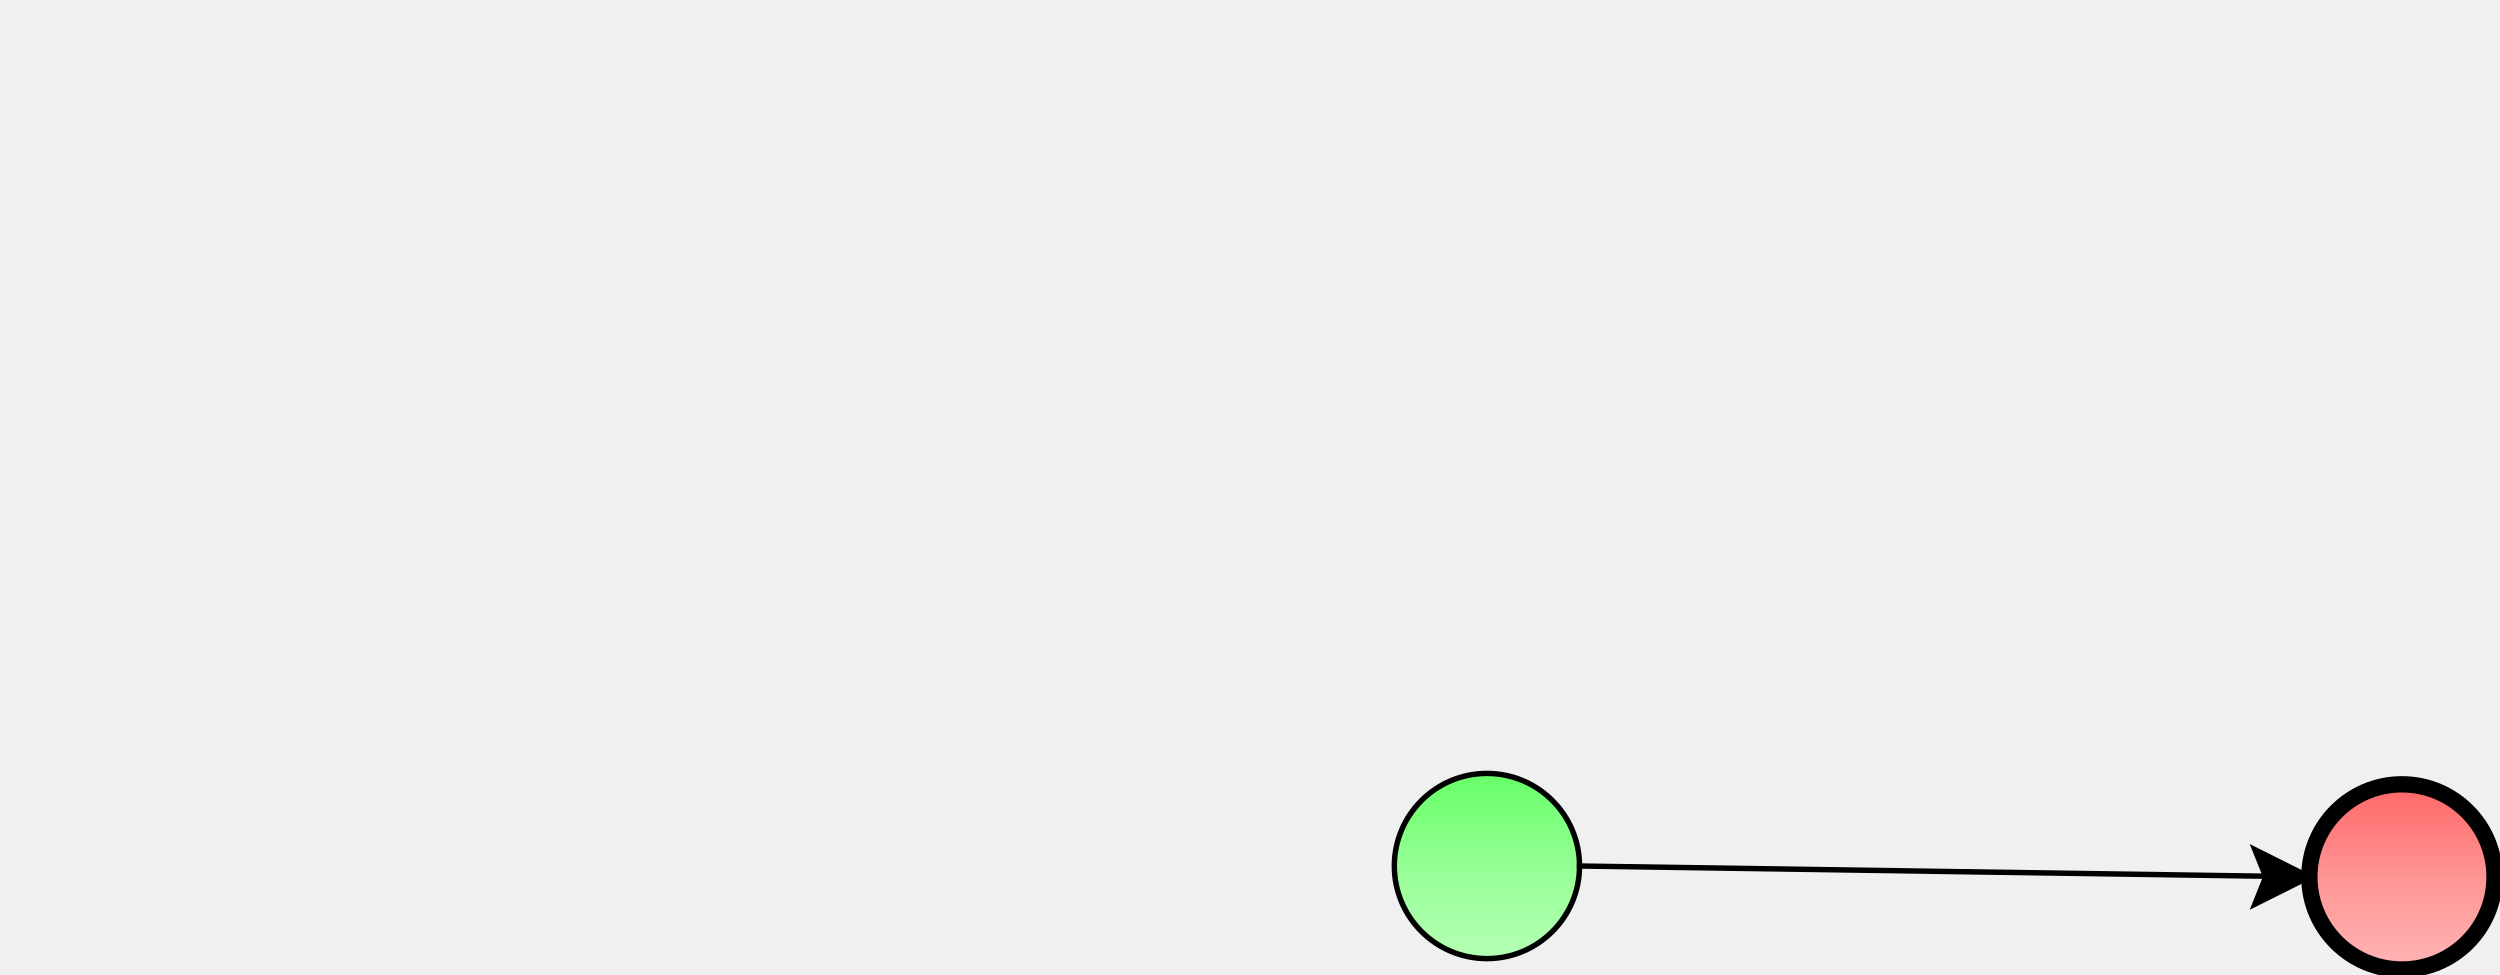
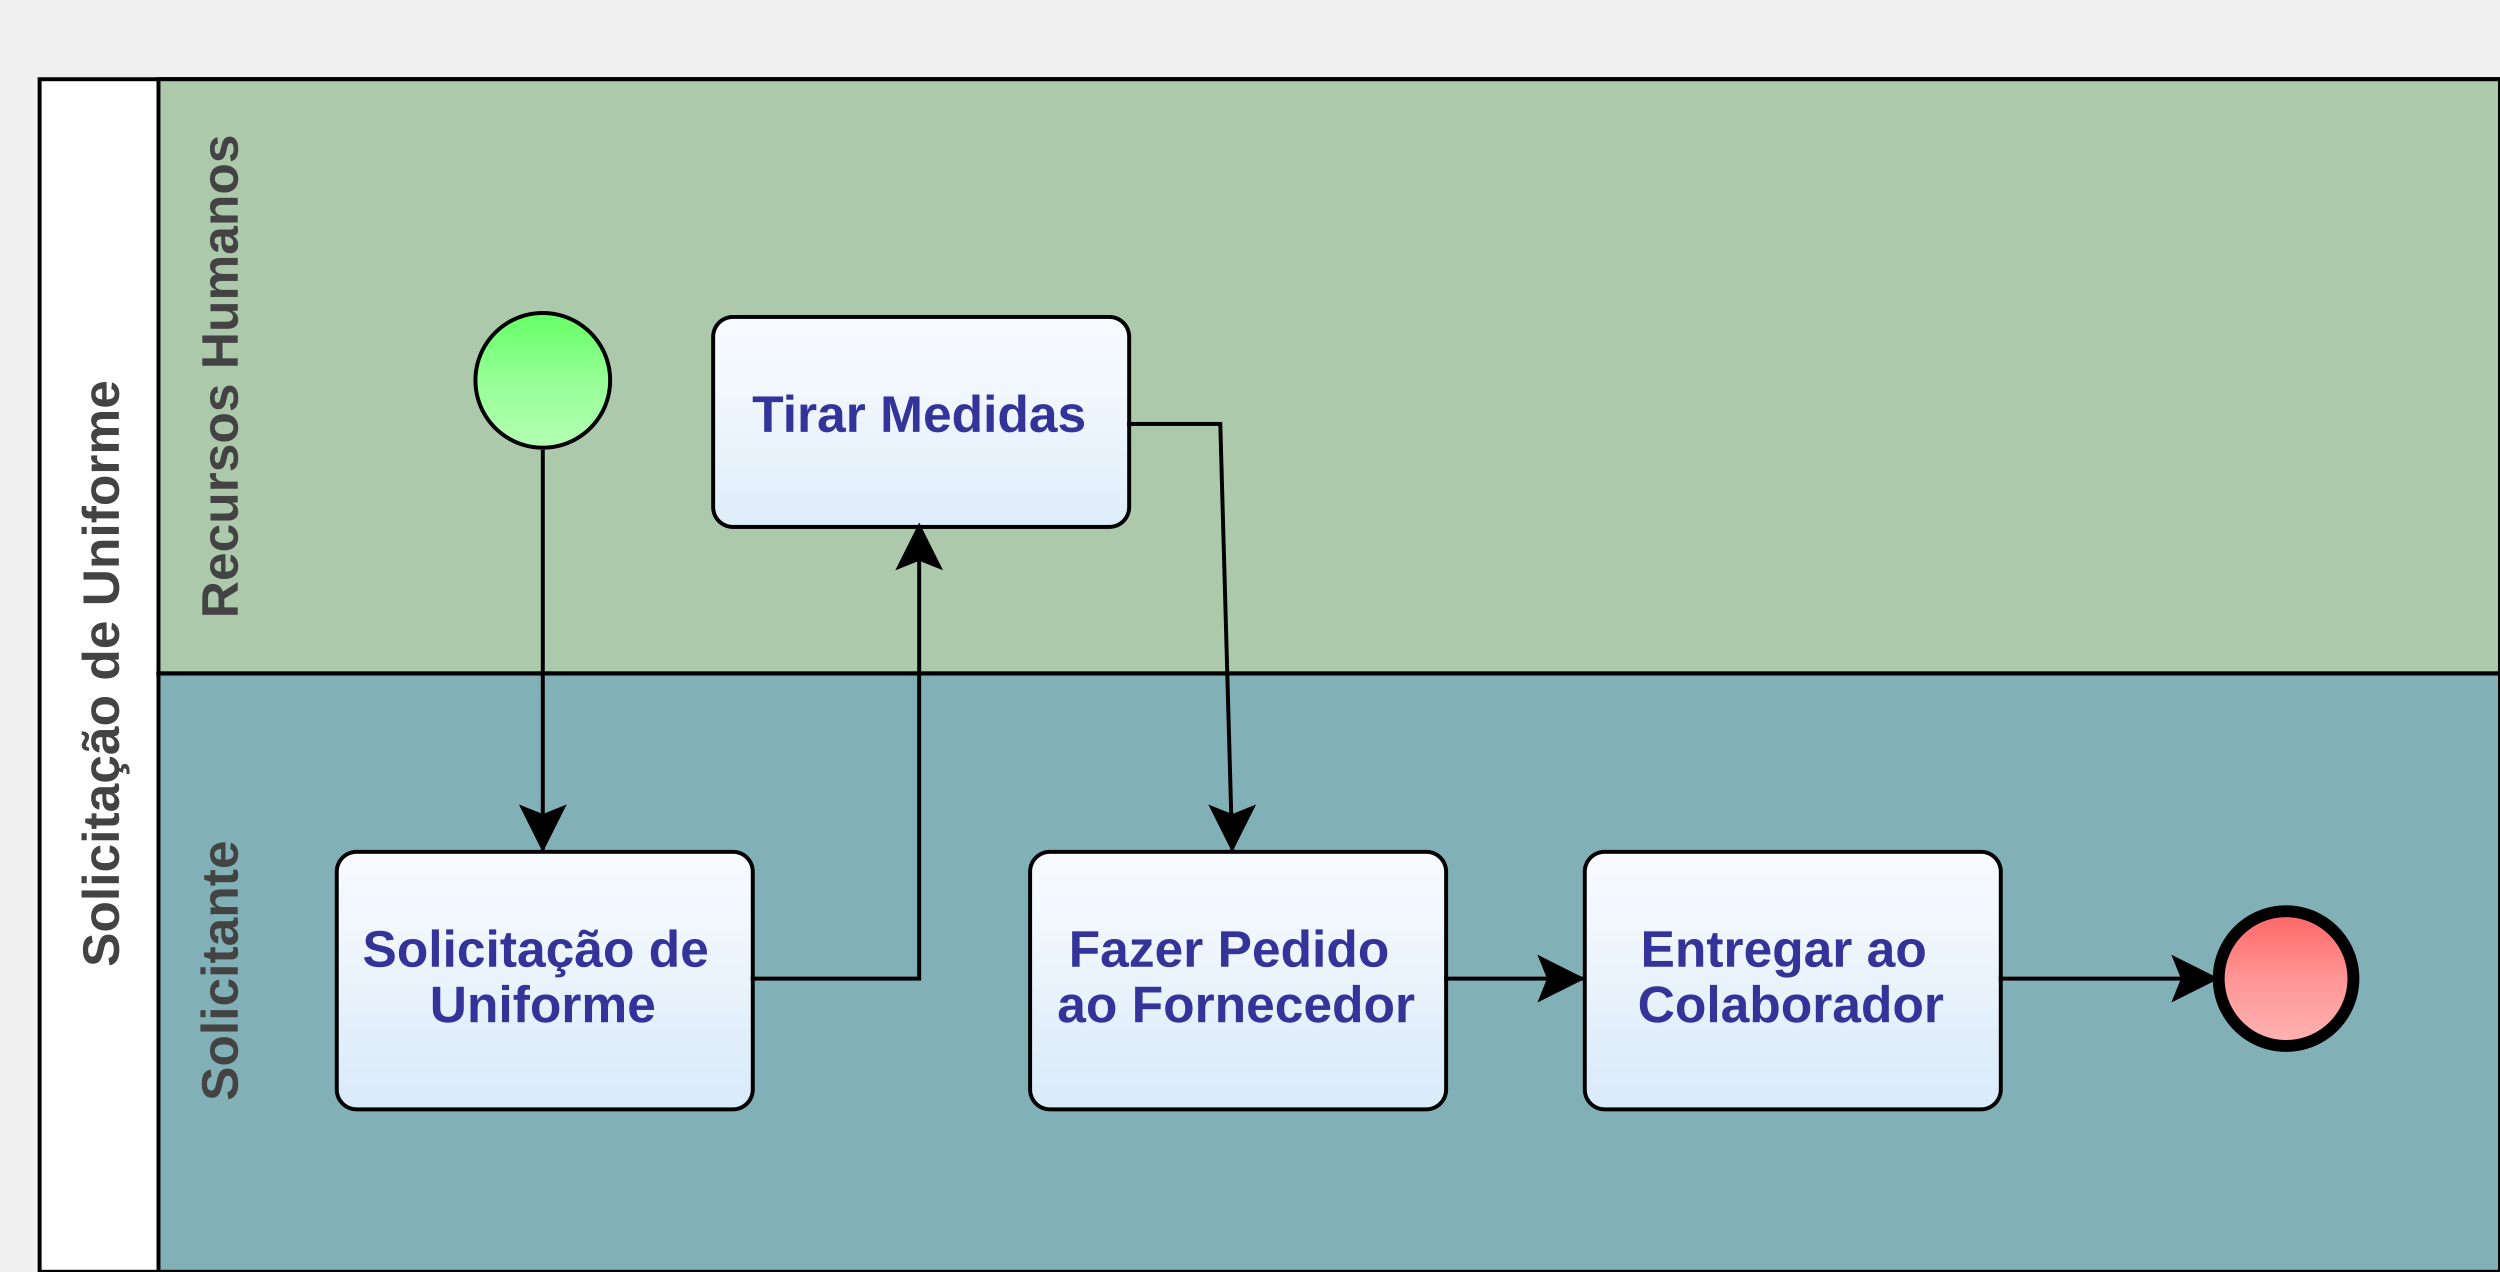
- <svg xmlns="http://www.w3.org/2000/svg" xmlns:xlink="http://www.w3.org/1999/xlink" style="stroke-dasharray:none; shape-rendering:auto; font-family:'Arial'; text-rendering:auto; fill-opacity:1; color-interpolation:auto; color-rendering:auto; font-size:12; fill:black; stroke:black; image-rendering:auto; stroke-miterlimit:10; stroke-linecap:square; stroke-linejoin:miter; font-style:normal; stroke-width:1; stroke-dashoffset:0; font-weight:normal; stroke-opacity:1;" contentScriptType="text/ecmascript" preserveAspectRatio="xMidYMid meet" zoomAndPan="magnify" version="1.0" contentStyleType="text/css" xml:xlink="http://www.w3.org/1999/xlink" width="459" height="179">
+ <svg xmlns="http://www.w3.org/2000/svg" xmlns:xlink="http://www.w3.org/1999/xlink" style="stroke-dasharray:none; shape-rendering:auto; font-family:'Arial'; text-rendering:auto; fill-opacity:1; color-interpolation:auto; color-rendering:auto; font-size:12; fill:black; stroke:black; image-rendering:auto; stroke-miterlimit:10; stroke-linecap:square; stroke-linejoin:miter; font-style:normal; stroke-width:1; stroke-dashoffset:0; font-weight:normal; stroke-opacity:1;" contentScriptType="text/ecmascript" preserveAspectRatio="xMidYMid meet" zoomAndPan="magnify" version="1.0" contentStyleType="text/css" xml:xlink="http://www.w3.org/1999/xlink" width="631" height="321">
+   <rect x="10" y="20" width="621" height="301" ry="0" rx="0" style="stroke:#000000; fill:#FFFFFF" />
+   <rect x="40" y="20" width="591" height="150" ry="0" rx="0" style="stroke:#000000; fill:#ADC9AC" />
+   <g componentSequence="8">
+     <text x="-95" y="46" transform="rotate(270)" text-anchor="middle" style="font-weight:bold;font-size:13px;stroke:none; fill:#434343">
+       <tspan dy="14" x="-95">Recursos Humanos</tspan>
+     </text>
+   </g>
+   <rect x="40" y="170" width="591" height="151" ry="0" rx="0" style="stroke:#000000; fill:#82B0B7" />
+   <g componentSequence="5">
+     <text x="-245" y="46" transform="rotate(270)" text-anchor="middle" style="font-weight:bold;font-size:13px;stroke:none; fill:#434343">
+       <tspan dy="14" x="-245">Solicitante</tspan>
+     </text>
+   </g>
+   <g componentSequence="4">
+     <text x="-170" y="16" transform="rotate(270)" text-anchor="middle" style="font-weight:bold;font-size:13px;stroke:none; fill:#434343">
+       <tspan dy="14" x="-170">Solicitação de Uniforme</tspan>
+     </text>
+   </g>
  <g sequence="1">
-     <ellipse cx="273" cy="159" rx="17" ry="17" stroke-width="1" style="fill:url(#linearGradient66FF6696FF96B6FFB6_2131846254);" stroke="336633" />
+     <ellipse cx="137" cy="96" rx="17" ry="17" stroke-width="1" style="fill:url(#linearGradient66FF6696FF96B6FFB6_1150162714);" stroke="336633" />
  </g>
  <g sequence="2">
-     <ellipse cx="441" cy="161" rx="17" ry="17" stroke-width="3" style="fill:url(#linearGradientFF6666FF9696FFB6B6_1909888508);" stroke="993333" />
+     <ellipse cx="577" cy="247" rx="17" ry="17" stroke-width="3" style="fill:url(#linearGradientFF6666FF9696FFB6B6_1246360059);" stroke="993333" />
  </g>
-   <g componentSequence="3">
-     <text x="367" y="160" style="font-size:10px;font-weight:none;stroke:none; fill:#333399" text-anchor="left" />
+   <g sequence="9">
+     <rect x="85" y="215" width="105" height="65" ry="5" rx="5" style="fill:url(#linearGradientF8FBFEEDF5FCDEEDFAD4E7F8E2E5E9_1316387946);" stroke="191970" />
  </g>
-   <path style="fill:none; stroke:#000000;stroke-width:1" d="M290.0 159.0 L424.0 161.0" />
-   <polygon style="fill:#000000; stroke:#000000;" points=" 414 156 424 161 414 166 416 161" />
+   <g componentSequence="9">
+     <text x="137" y="230" text-anchor="middle" style="font-weight:bold;font-size:13px;stroke:none; fill:#333399">
+       <tspan dy="14" x="137">Solicitação de</tspan>
+       <tspan dy="14" x="137">Uniforme</tspan>
+     </text>
+   </g>
+   <g sequence="11">
+     <rect x="180" y="80" width="105" height="53" ry="5" rx="5" style="fill:url(#linearGradientF8FBFEEDF5FCDEEDFAD4E7F8E2E5E9_192216000);" stroke="191970" />
+   </g>
+   <g componentSequence="11">
+     <text x="232" y="95" text-anchor="middle" style="font-weight:bold;font-size:13px;stroke:none; fill:#333399">
+       <tspan dy="14" x="232">Tirar Medidas</tspan>
+     </text>
+   </g>
+   <g sequence="13">
+     <rect x="260" y="215" width="105" height="65" ry="5" rx="5" style="fill:url(#linearGradientF8FBFEEDF5FCDEEDFAD4E7F8E2E5E9_1073089395);" stroke="191970" />
+   </g>
+   <g componentSequence="13">
+     <text x="312" y="230" text-anchor="middle" style="font-weight:bold;font-size:13px;stroke:none; fill:#333399">
+       <tspan dy="14" x="312">Fazer Pedido</tspan>
+       <tspan dy="14" x="312">ao Fornecedor</tspan>
+     </text>
+   </g>
+   <g sequence="15">
+     <rect x="400" y="215" width="105" height="65" ry="5" rx="5" style="fill:url(#linearGradientF8FBFEEDF5FCDEEDFAD4E7F8E2E5E9_976614239);" stroke="191970" />
+   </g>
+   <g componentSequence="15">
+     <text x="452" y="230" text-anchor="middle" style="font-weight:bold;font-size:13px;stroke:none; fill:#333399">
+       <tspan dy="14" x="452">Entregar ao</tspan>
+       <tspan dy="14" x="452">Colaborador</tspan>
+     </text>
+   </g>
+   <g componentSequence="12">
+     <text x="242" y="211" style="font-size:10px;font-weight:none;stroke:none; fill:#333399" text-anchor="left" />
+   </g>
+   <g componentSequence="14">
+     <text x="319" y="149" style="font-size:10px;font-weight:none;stroke:none; fill:#333399" text-anchor="left" />
+   </g>
+   <g componentSequence="16">
+     <text x="392" y="247" style="font-size:10px;font-weight:none;stroke:none; fill:#333399" text-anchor="left" />
+   </g>
+   <g componentSequence="10">
+     <text x="147" y="164" style="font-size:10px;font-weight:none;stroke:none; fill:#333399" text-anchor="left" />
+   </g>
+   <g componentSequence="17">
+     <text x="542" y="247" style="font-size:10px;font-weight:none;stroke:none; fill:#333399" text-anchor="left" />
+   </g>
+   <path style="fill:none; stroke:#000000;stroke-width:1" d="M137.0 114.0 L137.0 214.0" />
+   <polygon style="fill:#000000; stroke:#000000;" points=" 142 204 137 214 132 204 137 206" />
+   <path style="fill:none; stroke:#000000;stroke-width:1" d="M190.0 247.0 L232.0 247.0 L232.0 133.0" />
+   <polygon style="fill:#000000; stroke:#000000;" points=" 227 143 232 133 237 143 232 141" />
+   <path style="fill:none; stroke:#000000;stroke-width:1" d="M285.0 107.0 L308.0 107.0 L311.0 214.0" />
+   <polygon style="fill:#000000; stroke:#000000;" points=" 316 204 311 214 306 204 311 206" />
+   <path style="fill:none; stroke:#000000;stroke-width:1" d="M365.0 247.0 L399.0 247.0" />
+   <polygon style="fill:#000000; stroke:#000000;" points=" 389 242 399 247 389 252 391 247" />
+   <path style="fill:none; stroke:#000000;stroke-width:1" d="M505.0 247.0 L559.0 247.0" />
+   <polygon style="fill:#000000; stroke:#000000;" points=" 549 242 559 247 549 252 551 247" />
  <defs>
-     <linearGradient xlink:href="#linearGradient66FF6696FF96B6FFB6" id="linearGradient66FF6696FF96B6FFB6_2131846254" x1="0" y1="142.0" x2="0" y2="177.0" gradientUnits="userSpaceOnUse" xlink:type="simple" xlink:actuate="onLoad" xlink:show="other" />
+     <linearGradient xlink:href="#linearGradient66FF6696FF96B6FFB6" id="linearGradient66FF6696FF96B6FFB6_1150162714" x1="0" y1="79.0" x2="0" y2="114.0" gradientUnits="userSpaceOnUse" xlink:type="simple" xlink:actuate="onLoad" xlink:show="other" />
    <linearGradient id="linearGradient66FF6696FF96B6FFB6">
      <stop style="stop-color:#66FF66;stop-opacity:1;" offset="0.0" id="stop66FF66" />
      <stop style="stop-color:#96FF96;stop-opacity:1;" offset="0.5" id="stop96FF96" />
      <stop style="stop-color:#B6FFB6;stop-opacity:1;" offset="1.0" id="stopB6FFB6" />
    </linearGradient>
-     <linearGradient xlink:href="#linearGradientFF6666FF9696FFB6B6" id="linearGradientFF6666FF9696FFB6B6_1909888508" x1="0" y1="144.0" x2="0" y2="179.0" gradientUnits="userSpaceOnUse" xlink:type="simple" xlink:actuate="onLoad" xlink:show="other" />
+     <linearGradient xlink:href="#linearGradientFF6666FF9696FFB6B6" id="linearGradientFF6666FF9696FFB6B6_1246360059" x1="0" y1="230.0" x2="0" y2="265.0" gradientUnits="userSpaceOnUse" xlink:type="simple" xlink:actuate="onLoad" xlink:show="other" />
    <linearGradient id="linearGradientFF6666FF9696FFB6B6">
      <stop style="stop-color:#FF6666;stop-opacity:1;" offset="0.0" id="stopFF6666" />
      <stop style="stop-color:#FF9696;stop-opacity:1;" offset="0.5" id="stopFF9696" />
      <stop style="stop-color:#FFB6B6;stop-opacity:1;" offset="1.0" id="stopFFB6B6" />
    </linearGradient>
+     <linearGradient xlink:href="#linearGradientF8FBFEEDF5FCDEEDFAD4E7F8E2E5E9" id="linearGradientF8FBFEEDF5FCDEEDFAD4E7F8E2E5E9_1316387946" x1="0" y1="215.0" x2="0" y2="320.0" gradientUnits="userSpaceOnUse" xlink:type="simple" xlink:actuate="onLoad" xlink:show="other" />
+     <linearGradient id="linearGradientF8FBFEEDF5FCDEEDFAD4E7F8E2E5E9">
+       <stop style="stop-color:#F8FBFE;stop-opacity:1;" offset="0.0" id="stopF8FBFE" />
+       <stop style="stop-color:#EDF5FC;stop-opacity:1;" offset="0.25" id="stopEDF5FC" />
+       <stop style="stop-color:#DEEDFA;stop-opacity:1;" offset="0.5" id="stopDEEDFA" />
+       <stop style="stop-color:#D4E7F8;stop-opacity:1;" offset="0.75" id="stopD4E7F8" />
+       <stop style="stop-color:#E2E5E9;stop-opacity:1;" offset="1.0" id="stopE2E5E9" />
+     </linearGradient>
+     <linearGradient xlink:href="#linearGradientF8FBFEEDF5FCDEEDFAD4E7F8E2E5E9" id="linearGradientF8FBFEEDF5FCDEEDFAD4E7F8E2E5E9_192216000" x1="0" y1="80.0" x2="0" y2="185.0" gradientUnits="userSpaceOnUse" xlink:type="simple" xlink:actuate="onLoad" xlink:show="other" />
+     <linearGradient xlink:href="#linearGradientF8FBFEEDF5FCDEEDFAD4E7F8E2E5E9" id="linearGradientF8FBFEEDF5FCDEEDFAD4E7F8E2E5E9_1073089395" x1="0" y1="215.0" x2="0" y2="320.0" gradientUnits="userSpaceOnUse" xlink:type="simple" xlink:actuate="onLoad" xlink:show="other" />
+     <linearGradient xlink:href="#linearGradientF8FBFEEDF5FCDEEDFAD4E7F8E2E5E9" id="linearGradientF8FBFEEDF5FCDEEDFAD4E7F8E2E5E9_976614239" x1="0" y1="215.0" x2="0" y2="320.0" gradientUnits="userSpaceOnUse" xlink:type="simple" xlink:actuate="onLoad" xlink:show="other" />
  </defs>
</svg>
